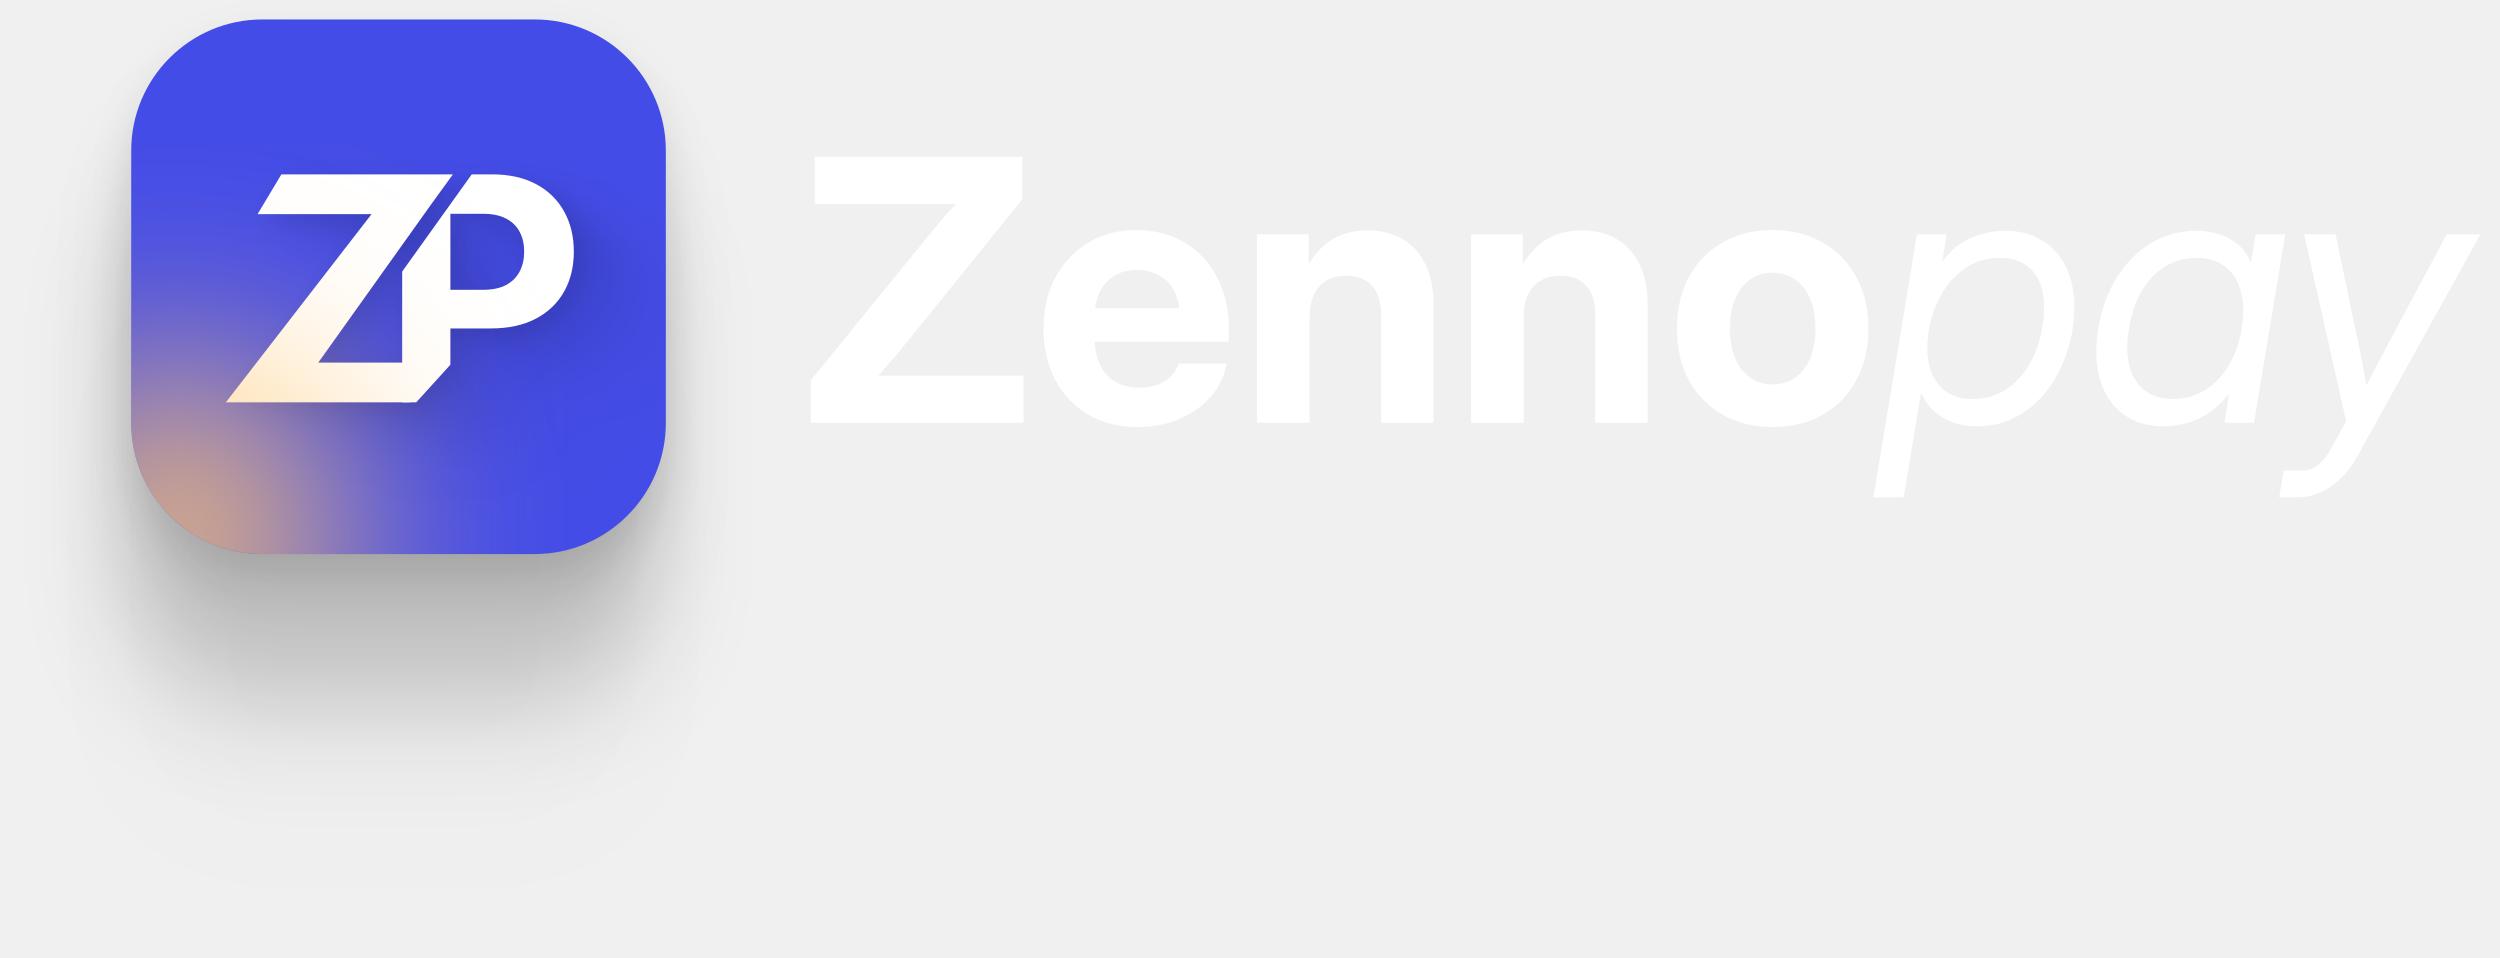
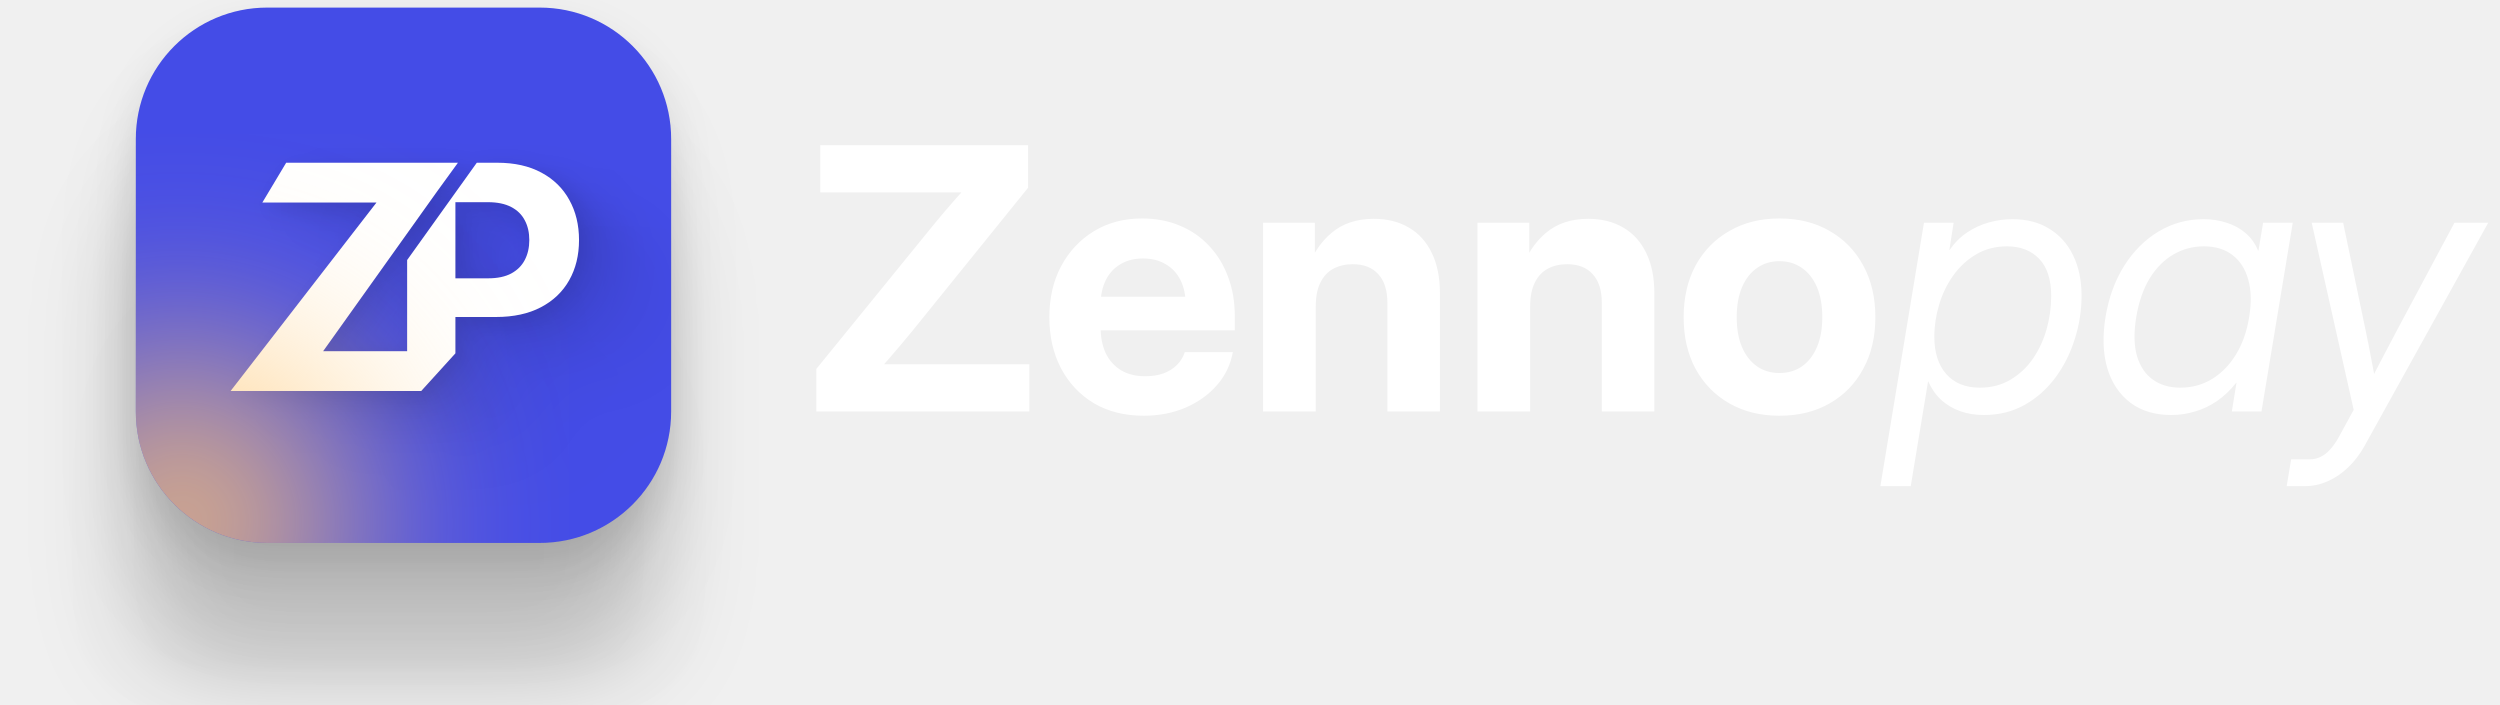
- <svg xmlns="http://www.w3.org/2000/svg" width="295" height="113" viewBox="0 0 295 113" fill="none">
+ <svg xmlns="http://www.w3.org/2000/svg" width="294.60" height="83.02" viewBox="-0.52 1.40 294.60 83.02" fill="none">
  <g filter="url(#filter0_dddd_1103_154929)">
    <g clip-path="url(#clip0_1103_154929)">
      <rect x="15.484" y="2.294" width="63.085" height="63.085" rx="15.485" fill="#444CE7" />
      <g filter="url(#filter1_dddd_1103_154929)">
        <path d="M47.457 47.477V32.043L55.666 20.576H58.07C60.111 20.576 61.849 20.966 63.285 21.745C64.721 22.516 65.816 23.588 66.569 24.963C67.331 26.329 67.712 27.906 67.712 29.692C67.712 31.479 67.326 33.055 66.556 34.421C65.785 35.787 64.669 36.851 63.206 37.613C61.753 38.374 59.992 38.755 57.926 38.755H51.161V34.197H57.006C58.101 34.197 59.003 34.009 59.712 33.633C60.43 33.247 60.965 32.718 61.315 32.043C61.674 31.36 61.853 30.576 61.853 29.692C61.853 28.799 61.674 28.02 61.315 27.354C60.965 26.68 60.43 26.159 59.712 25.791C58.994 25.414 58.084 25.226 56.98 25.226H53.145V43.037L49.115 47.477H47.457Z" fill="white" />
        <path d="M30.422 47.477H26.652L43.846 25.265H30.396L33.203 20.576H53.443L50.992 23.952L37.555 42.788H51.018L48.406 47.477H30.422Z" fill="white" />
      </g>
      <g filter="url(#filter2_f_1103_154929)">
        <circle cx="20.36" cy="63.372" r="19.786" fill="#FFC56E" />
      </g>
    </g>
  </g>
  <path d="M95.678 49.884V44.873L109.553 27.818C110.368 26.821 111.21 25.832 112.08 24.849C112.95 23.866 113.835 22.877 114.733 21.88L115.491 24.07C114.158 24.07 112.824 24.07 111.491 24.07C110.171 24.07 108.845 24.07 107.511 24.07H96.141V18.511H120.629V23.523L106.985 40.409C106.143 41.434 105.279 42.458 104.395 43.483C103.525 44.494 102.626 45.511 101.7 46.536L100.942 44.325C102.261 44.325 103.581 44.325 104.9 44.325C106.22 44.325 107.539 44.325 108.859 44.325H120.776V49.884H95.678ZM134.251 50.389C132.006 50.389 130.047 49.898 128.377 48.915C126.721 47.919 125.429 46.543 124.503 44.788C123.59 43.034 123.134 41.033 123.134 38.788C123.134 36.514 123.597 34.506 124.524 32.766C125.464 31.011 126.756 29.636 128.398 28.639C130.04 27.642 131.921 27.144 134.041 27.144C135.683 27.144 137.171 27.425 138.505 27.986C139.838 28.534 140.989 29.327 141.958 30.366C142.926 31.39 143.67 32.604 144.19 34.008C144.723 35.412 144.99 36.963 144.99 38.661V40.325H125.345V36.366H142L139.199 37.314C139.199 36.191 138.996 35.222 138.589 34.408C138.182 33.594 137.599 32.969 136.841 32.534C136.097 32.085 135.206 31.86 134.167 31.86C133.142 31.86 132.258 32.085 131.514 32.534C130.77 32.969 130.195 33.594 129.788 34.408C129.381 35.222 129.177 36.191 129.177 37.314V40.009C129.177 41.16 129.381 42.17 129.788 43.041C130.209 43.897 130.812 44.564 131.598 45.041C132.385 45.504 133.332 45.736 134.441 45.736C135.255 45.736 135.971 45.624 136.589 45.399C137.22 45.16 137.747 44.831 138.168 44.409C138.603 43.974 138.912 43.469 139.094 42.893H144.758C144.491 44.367 143.867 45.666 142.884 46.789C141.902 47.912 140.666 48.796 139.178 49.442C137.69 50.073 136.048 50.389 134.251 50.389ZM154.528 37.524V49.884H148.316V27.649H154.422V33.44H153.37C154.072 31.474 155.075 29.944 156.381 28.849C157.686 27.741 159.349 27.186 161.371 27.186C162.957 27.186 164.332 27.53 165.498 28.218C166.663 28.892 167.561 29.881 168.193 31.187C168.838 32.492 169.161 34.085 169.161 35.966V49.884H162.971V37.103C162.971 35.615 162.613 34.485 161.897 33.713C161.195 32.927 160.192 32.534 158.886 32.534C158.03 32.534 157.272 32.71 156.612 33.061C155.952 33.411 155.44 33.959 155.075 34.703C154.71 35.433 154.528 36.373 154.528 37.524ZM179.794 37.524V49.884H173.583V27.649H179.689V33.44H178.636C179.338 31.474 180.342 29.944 181.647 28.849C182.952 27.741 184.616 27.186 186.637 27.186C188.223 27.186 189.599 27.53 190.764 28.218C191.929 28.892 192.827 29.881 193.459 31.187C194.105 32.492 194.428 34.085 194.428 35.966V49.884H188.237V37.103C188.237 35.615 187.879 34.485 187.164 33.713C186.462 32.927 185.458 32.534 184.153 32.534C183.296 32.534 182.538 32.71 181.879 33.061C181.219 33.411 180.707 33.959 180.342 34.703C179.977 35.433 179.794 36.373 179.794 37.524ZM209.166 50.389C206.934 50.389 204.969 49.905 203.271 48.936C201.572 47.968 200.246 46.613 199.291 44.873C198.351 43.132 197.881 41.104 197.881 38.788C197.881 36.458 198.351 34.422 199.291 32.682C200.246 30.941 201.572 29.586 203.271 28.618C204.969 27.635 206.934 27.144 209.166 27.144C211.426 27.144 213.398 27.635 215.083 28.618C216.781 29.586 218.101 30.941 219.041 32.682C219.996 34.422 220.473 36.458 220.473 38.788C220.473 41.104 219.996 43.132 219.041 44.873C218.101 46.613 216.781 47.968 215.083 48.936C213.398 49.905 211.426 50.389 209.166 50.389ZM209.166 45.357C210.177 45.357 211.061 45.097 211.819 44.578C212.577 44.044 213.167 43.286 213.588 42.304C214.009 41.321 214.22 40.149 214.22 38.788C214.22 37.398 214.009 36.212 213.588 35.229C213.167 34.247 212.577 33.496 211.819 32.976C211.061 32.443 210.177 32.176 209.166 32.176C208.17 32.176 207.292 32.443 206.534 32.976C205.776 33.496 205.187 34.247 204.766 35.229C204.345 36.212 204.134 37.398 204.134 38.788C204.134 40.163 204.345 41.342 204.766 42.325C205.187 43.294 205.776 44.044 206.534 44.578C207.292 45.097 208.17 45.357 209.166 45.357ZM221.063 58.685L226.2 27.649H229.695L229.19 30.871H229.211C229.801 30.015 230.495 29.32 231.296 28.786C232.096 28.253 232.952 27.86 233.864 27.607C234.777 27.355 235.696 27.228 236.623 27.228C238.321 27.228 239.774 27.607 240.981 28.365C242.202 29.109 243.136 30.155 243.781 31.503C244.441 32.85 244.771 34.436 244.771 36.261C244.771 37.987 244.504 39.686 243.971 41.356C243.451 43.027 242.694 44.536 241.697 45.883C240.7 47.231 239.493 48.305 238.075 49.105C236.658 49.905 235.05 50.305 233.254 50.305C232.257 50.305 231.338 50.157 230.495 49.863C229.653 49.568 228.909 49.133 228.264 48.557C227.618 47.968 227.099 47.231 226.705 46.346H226.684L224.642 58.685H221.063ZM232.79 47.083C234.138 47.083 235.331 46.775 236.37 46.157C237.423 45.539 238.307 44.718 239.023 43.694C239.739 42.655 240.279 41.497 240.644 40.219C241.009 38.928 241.192 37.615 241.192 36.282C241.192 34.345 240.721 32.885 239.781 31.902C238.84 30.92 237.577 30.429 235.991 30.429C234.629 30.429 233.415 30.744 232.348 31.376C231.296 31.994 230.397 32.822 229.653 33.861C228.923 34.885 228.369 36.029 227.99 37.293C227.611 38.556 227.421 39.819 227.421 41.083C227.421 42.95 227.892 44.416 228.832 45.483C229.773 46.55 231.092 47.083 232.79 47.083ZM255.341 50.305C253.418 50.305 251.81 49.821 250.519 48.852C249.228 47.87 248.322 46.515 247.803 44.788C247.298 43.048 247.227 41.041 247.592 38.767C247.971 36.478 248.701 34.471 249.782 32.745C250.877 31.004 252.232 29.65 253.846 28.681C255.46 27.712 257.229 27.228 259.152 27.228C260.12 27.228 261.026 27.369 261.868 27.649C262.724 27.916 263.468 28.323 264.1 28.87C264.745 29.418 265.237 30.106 265.574 30.934H265.616L266.163 27.649H269.658L265.974 49.884H262.479L263.026 46.515H262.984C262.31 47.371 261.566 48.08 260.752 48.642C259.938 49.203 259.075 49.617 258.162 49.884C257.25 50.164 256.309 50.305 255.341 50.305ZM256.415 47.083C257.79 47.083 259.039 46.739 260.162 46.052C261.285 45.364 262.226 44.395 262.984 43.146C263.742 41.897 264.254 40.437 264.521 38.767C264.802 37.082 264.767 35.615 264.416 34.366C264.079 33.117 263.461 32.148 262.563 31.46C261.678 30.773 260.548 30.429 259.173 30.429C257.895 30.429 256.709 30.744 255.614 31.376C254.52 32.008 253.586 32.941 252.814 34.176C252.056 35.412 251.523 36.942 251.214 38.767C250.919 40.577 250.947 42.1 251.298 43.336C251.663 44.571 252.288 45.504 253.172 46.136C254.056 46.768 255.137 47.083 256.415 47.083ZM268.943 58.685L269.469 55.527H271.659C272.122 55.527 272.55 55.428 272.943 55.232C273.336 55.049 273.708 54.762 274.059 54.369C274.424 53.975 274.775 53.47 275.112 52.853L276.838 49.694L271.89 27.649H275.596L278.27 40.451C278.495 41.518 278.705 42.585 278.902 43.651C279.112 44.718 279.309 45.785 279.491 46.852H278.544C279.077 45.785 279.625 44.718 280.186 43.651C280.748 42.585 281.309 41.518 281.871 40.451L288.713 27.649H292.693L278.081 54.011C277.547 54.965 276.908 55.793 276.165 56.495C275.435 57.197 274.634 57.737 273.764 58.116C272.908 58.495 272.031 58.685 271.132 58.685C270.767 58.685 270.402 58.685 270.037 58.685C269.672 58.685 269.307 58.685 268.943 58.685Z" fill="white" />
  <defs>
    <filter id="filter0_dddd_1103_154929" x="-0" y="-5.31673e-05" width="90.614" height="112.979" filterUnits="userSpaceOnUse" color-interpolation-filters="sRGB">
      <feFlood flood-opacity="0" result="BackgroundImageFix" />
      <feColorMatrix in="SourceAlpha" type="matrix" values="0 0 0 0 0 0 0 0 0 0 0 0 0 0 0 0 0 0 127 0" result="hardAlpha" />
      <feOffset dy="2.294" />
      <feGaussianBlur stdDeviation="2.294" />
      <feColorMatrix type="matrix" values="0 0 0 0 0 0 0 0 0 0 0 0 0 0 0 0 0 0 0.1 0" />
      <feBlend mode="normal" in2="BackgroundImageFix" result="effect1_dropShadow_1103_154929" />
      <feColorMatrix in="SourceAlpha" type="matrix" values="0 0 0 0 0 0 0 0 0 0 0 0 0 0 0 0 0 0 127 0" result="hardAlpha" />
      <feOffset dx="-0.574" dy="8.602" />
      <feGaussianBlur stdDeviation="4.301" />
      <feColorMatrix type="matrix" values="0 0 0 0 0 0 0 0 0 0 0 0 0 0 0 0 0 0 0.09 0" />
      <feBlend mode="normal" in2="effect1_dropShadow_1103_154929" result="effect2_dropShadow_1103_154929" />
      <feColorMatrix in="SourceAlpha" type="matrix" values="0 0 0 0 0 0 0 0 0 0 0 0 0 0 0 0 0 0 127 0" result="hardAlpha" />
      <feOffset dx="-1.147" dy="18.925" />
      <feGaussianBlur stdDeviation="5.735" />
      <feColorMatrix type="matrix" values="0 0 0 0 0 0 0 0 0 0 0 0 0 0 0 0 0 0 0.15 0" />
      <feBlend mode="normal" in2="effect2_dropShadow_1103_154929" result="effect3_dropShadow_1103_154929" />
      <feColorMatrix in="SourceAlpha" type="matrix" values="0 0 0 0 0 0 0 0 0 0 0 0 0 0 0 0 0 0 127 0" result="hardAlpha" />
      <feOffset dx="-1.72" dy="33.837" />
      <feGaussianBlur stdDeviation="6.882" />
      <feColorMatrix type="matrix" values="0 0 0 0 0 0 0 0 0 0 0 0 0 0 0 0 0 0 0.01 0" />
      <feBlend mode="normal" in2="effect3_dropShadow_1103_154929" result="effect4_dropShadow_1103_154929" />
      <feBlend mode="normal" in="SourceGraphic" in2="effect4_dropShadow_1103_154929" result="shape" />
    </filter>
    <filter id="filter1_dddd_1103_154929" x="24.947" y="18.019" width="68.339" height="48.213" filterUnits="userSpaceOnUse" color-interpolation-filters="sRGB">
      <feFlood flood-opacity="0" result="BackgroundImageFix" />
      <feColorMatrix in="SourceAlpha" type="matrix" values="0 0 0 0 0 0 0 0 0 0 0 0 0 0 0 0 0 0 127 0" result="hardAlpha" />
      <feOffset dx="0.852" dy="0.852" />
      <feGaussianBlur stdDeviation="1.279" />
      <feColorMatrix type="matrix" values="0 0 0 0 0 0 0 0 0 0 0 0 0 0 0 0 0 0 0.1 0" />
      <feBlend mode="normal" in2="BackgroundImageFix" result="effect1_dropShadow_1103_154929" />
      <feColorMatrix in="SourceAlpha" type="matrix" values="0 0 0 0 0 0 0 0 0 0 0 0 0 0 0 0 0 0 127 0" result="hardAlpha" />
      <feOffset dx="4.263" dy="2.558" />
      <feGaussianBlur stdDeviation="2.558" />
      <feColorMatrix type="matrix" values="0 0 0 0 0 0 0 0 0 0 0 0 0 0 0 0 0 0 0.09 0" />
      <feBlend mode="normal" in2="effect1_dropShadow_1103_154929" result="effect2_dropShadow_1103_154929" />
      <feColorMatrix in="SourceAlpha" type="matrix" values="0 0 0 0 0 0 0 0 0 0 0 0 0 0 0 0 0 0 127 0" result="hardAlpha" />
      <feOffset dx="10.23" dy="5.968" />
      <feGaussianBlur stdDeviation="3.41" />
      <feColorMatrix type="matrix" values="0 0 0 0 0 0 0 0 0 0 0 0 0 0 0 0 0 0 0.05 0" />
      <feBlend mode="normal" in2="effect2_dropShadow_1103_154929" result="effect3_dropShadow_1103_154929" />
      <feColorMatrix in="SourceAlpha" type="matrix" values="0 0 0 0 0 0 0 0 0 0 0 0 0 0 0 0 0 0 127 0" result="hardAlpha" />
      <feOffset dx="17.05" dy="10.23" />
      <feGaussianBlur stdDeviation="4.263" />
      <feColorMatrix type="matrix" values="0 0 0 0 0 0 0 0 0 0 0 0 0 0 0 0 0 0 0.01 0" />
      <feBlend mode="normal" in2="effect3_dropShadow_1103_154929" result="effect4_dropShadow_1103_154929" />
      <feBlend mode="normal" in="SourceGraphic" in2="effect4_dropShadow_1103_154929" result="shape" />
    </filter>
    <filter id="filter2_f_1103_154929" x="-25.807" y="17.205" width="92.334" height="92.333" filterUnits="userSpaceOnUse" color-interpolation-filters="sRGB">
      <feFlood flood-opacity="0" result="BackgroundImageFix" />
      <feBlend mode="normal" in="SourceGraphic" in2="BackgroundImageFix" result="shape" />
      <feGaussianBlur stdDeviation="13.191" result="effect1_foregroundBlur_1103_154929" />
    </filter>
    <clipPath id="clip0_1103_154929">
      <rect x="15.484" y="2.294" width="63.085" height="63.085" rx="15.485" fill="white" />
    </clipPath>
  </defs>
</svg>
